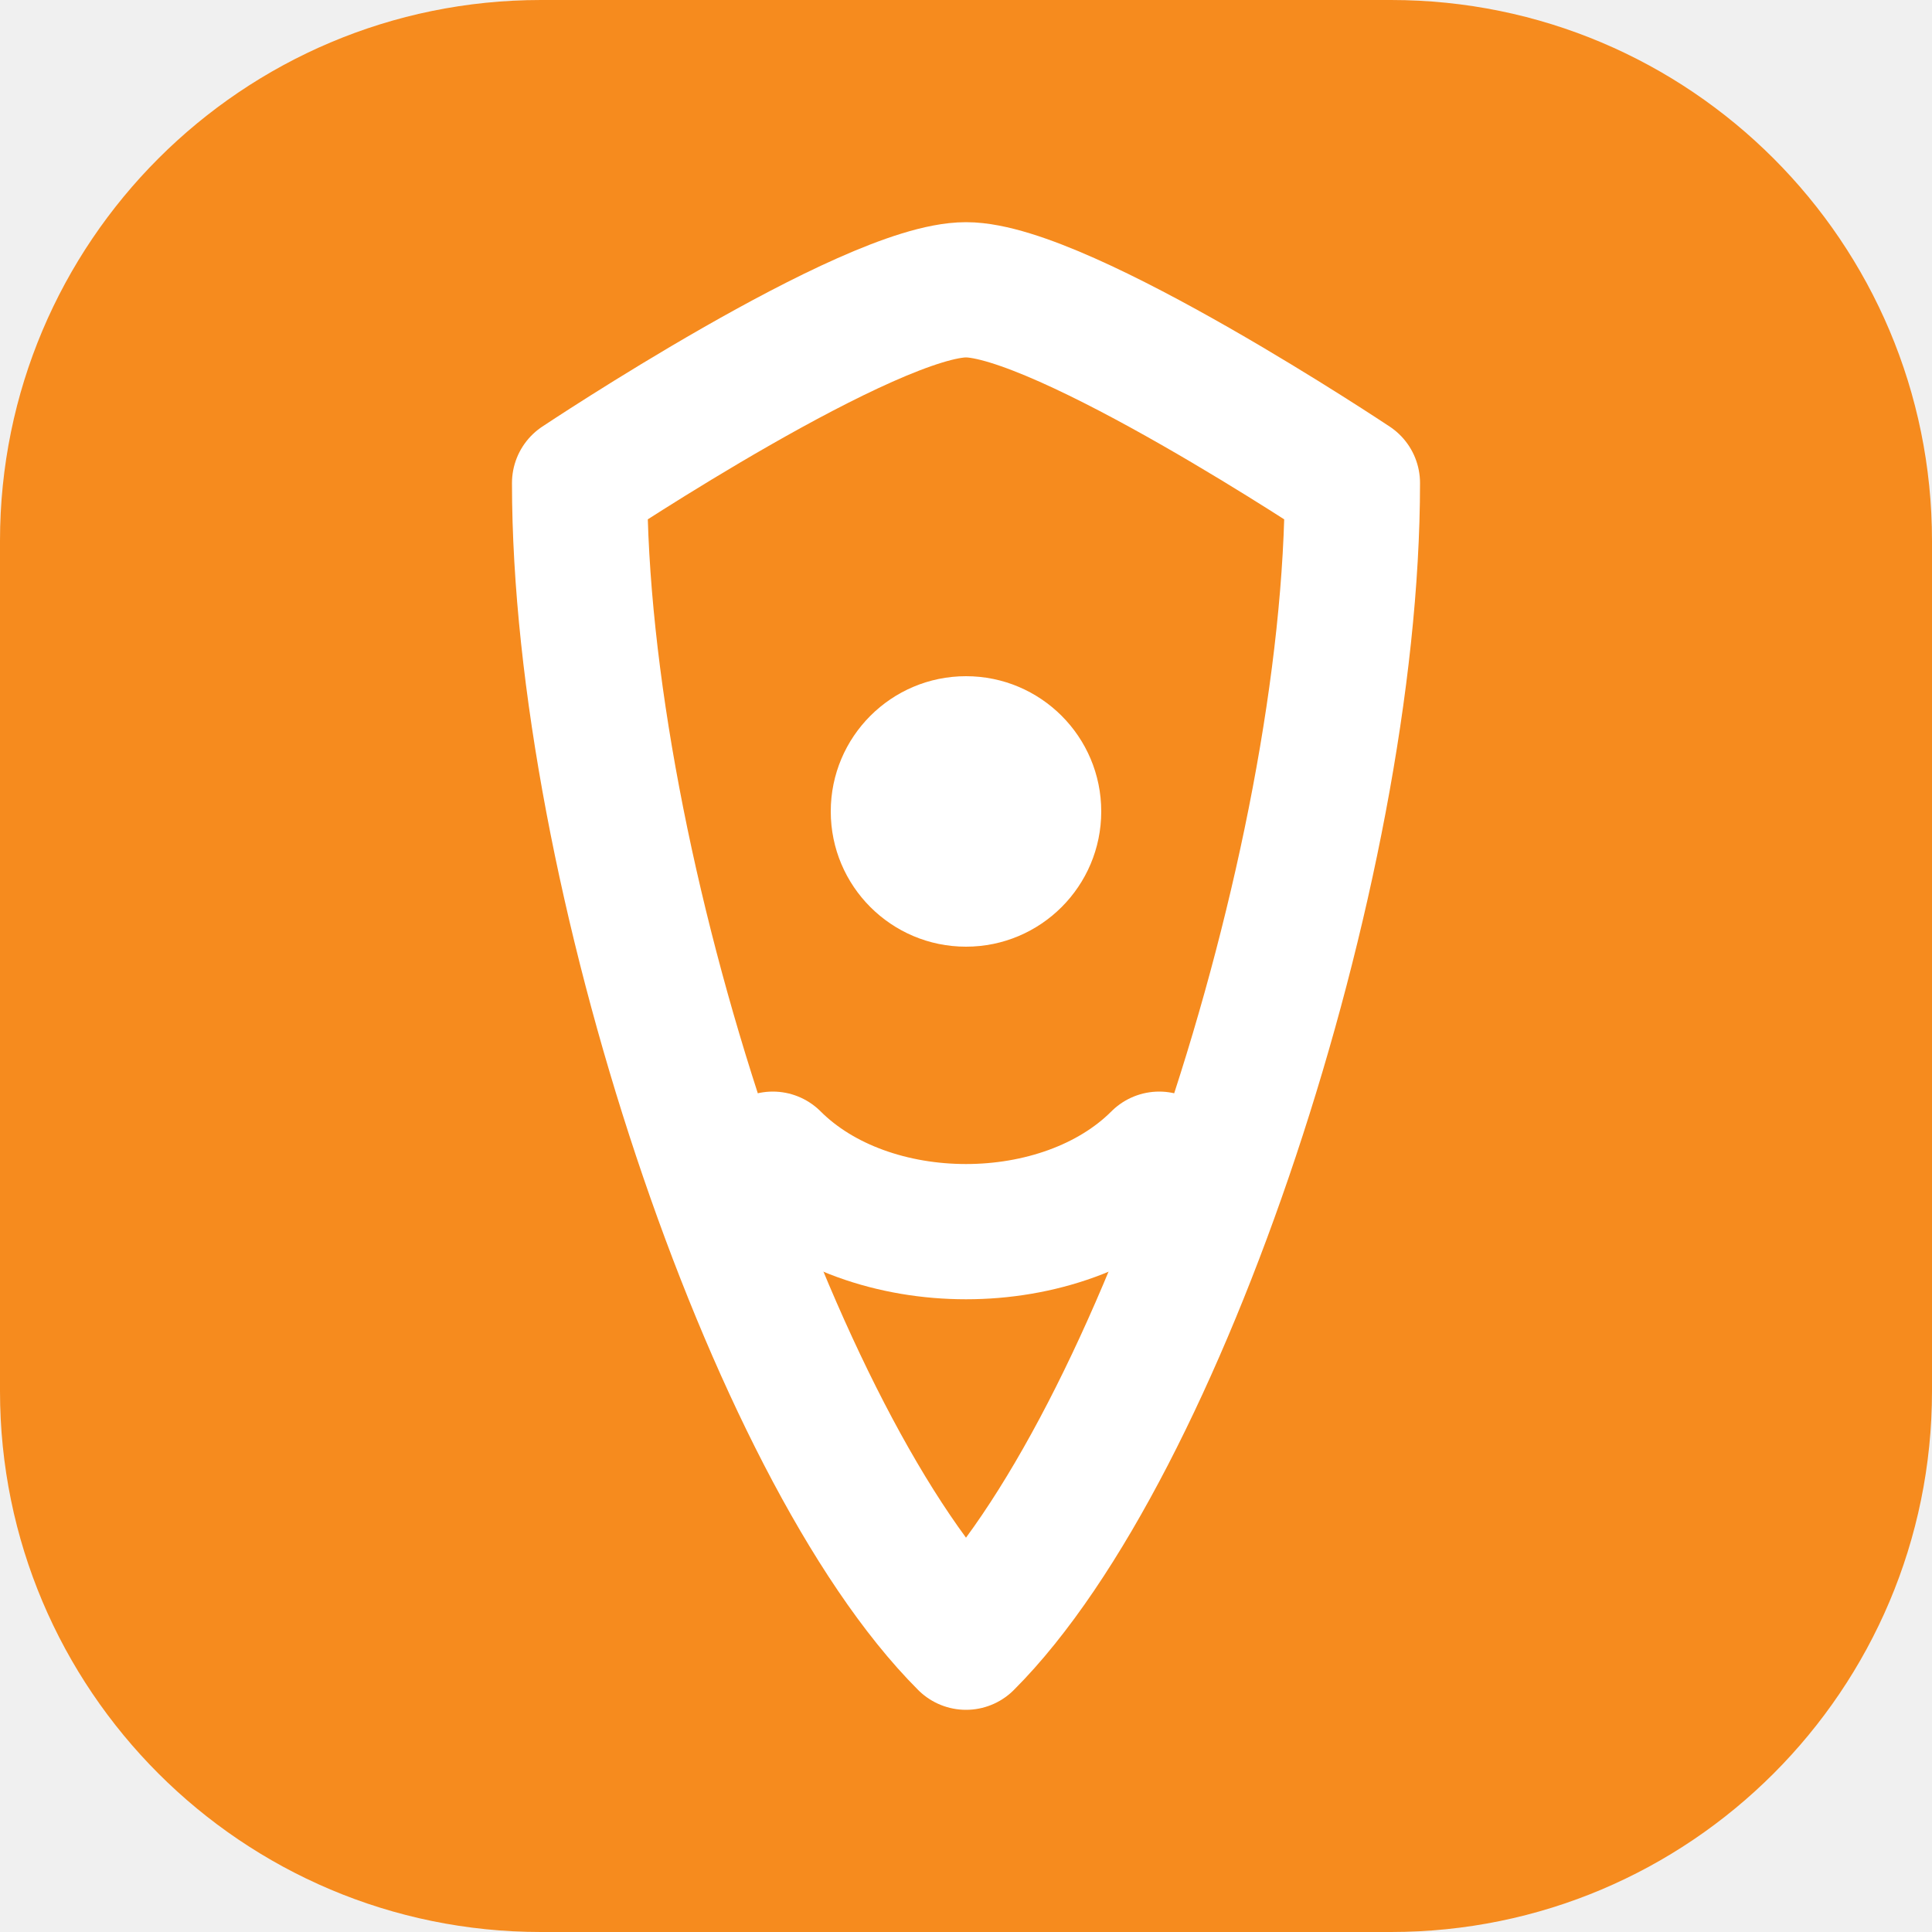
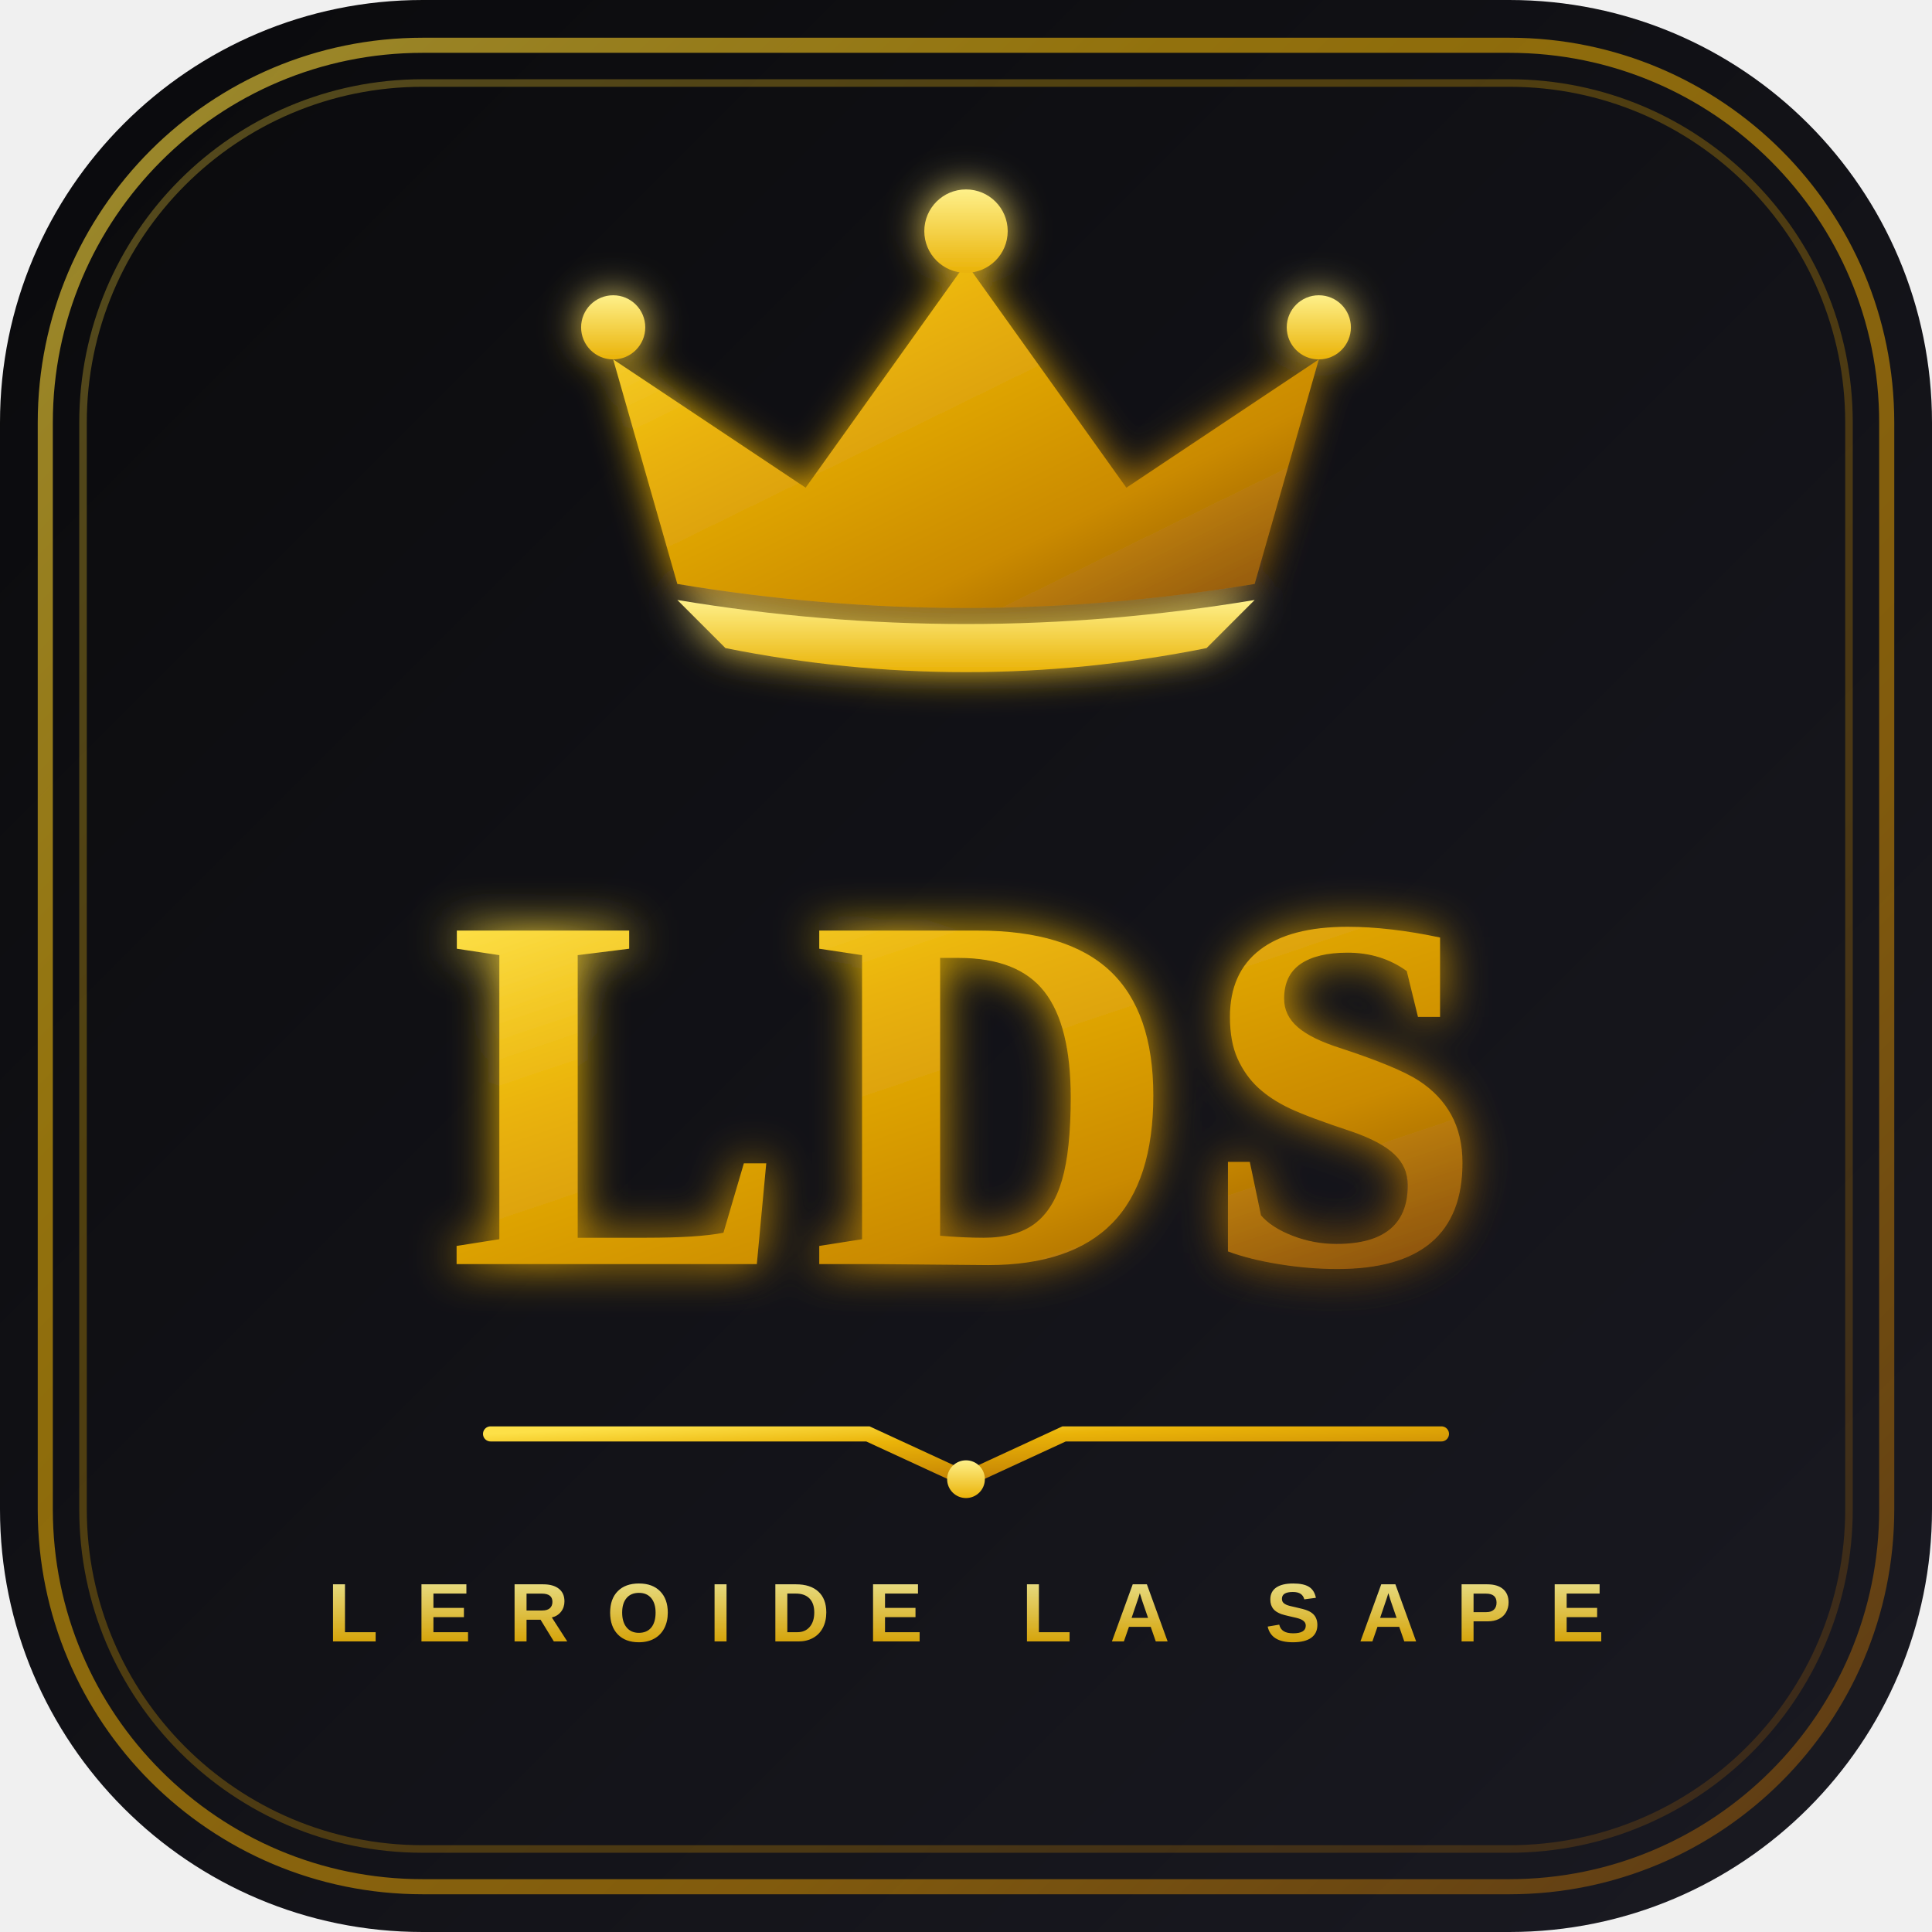
- <svg xmlns="http://www.w3.org/2000/svg" viewBox="0 0 100 100">
-   <rect width="100" height="100" rx="28" fill="#f68b1e" />
-   <path d="M30 25 C30 25, 45 15, 50 15 C55 15, 70 25, 70 25 C70 45, 60 75, 50 85 C40 75, 30 45, 30 25 Z" stroke="#FFFFFF" stroke-width="7" stroke-linecap="round" stroke-linejoin="round" fill="none" />
-   <circle cx="50" cy="42" r="7" fill="#FFFFFF" />
-   <path d="M40 60 C45 65, 55 65, 60 60" stroke="#FFFFFF" stroke-width="7" stroke-linecap="round" fill="none" />
+ <svg xmlns="http://www.w3.org/2000/svg" viewBox="0 0 512 512" width="100%" height="100%">
+   <defs>
+     <linearGradient id="darkBg" x1="0%" y1="0%" x2="100%" y2="100%">
+       <stop offset="0%" stop-color="#0A0A0C" />
+       <stop offset="100%" stop-color="#1A1A22" />
+     </linearGradient>
+     <linearGradient id="goldGradient" x1="0%" y1="0%" x2="100%" y2="100%">
+       <stop offset="0%" stop-color="#FDE047" />
+       <stop offset="30%" stop-color="#EAB308" />
+       <stop offset="70%" stop-color="#CA8A04" />
+       <stop offset="100%" stop-color="#854D0E" />
+     </linearGradient>
+     <linearGradient id="goldLight" x1="0%" y1="0%" x2="0%" y2="100%">
+       <stop offset="0%" stop-color="#FEF08A" />
+       <stop offset="100%" stop-color="#EAB308" />
+     </linearGradient>
+     <filter id="glow" x="-20%" y="-20%" width="140%" height="140%">
+       <feGaussianBlur stdDeviation="6" result="blur" />
+       <feComposite in="SourceGraphic" in2="blur" operator="over" />
+     </filter>
+   </defs>
+   <rect width="512" height="512" rx="112" fill="url(#darkBg)" />
+   <rect width="488" height="488" x="12" y="12" rx="100" fill="none" stroke="url(#goldGradient)" stroke-width="4" opacity="0.6" />
+   <rect width="468" height="468" x="22" y="22" rx="90" fill="none" stroke="url(#goldGradient)" stroke-width="2" opacity="0.3" />
+   <g transform="translate(256, 125) scale(0.85)" filter="url(#glow)">
+     <path d="M -90 40 Q 0 55 90 40 L 75 55 Q 0 70 -75 55 Z" fill="url(#goldLight)" />
+     <path d="M -90 35 L -110 -35 L -50 5 L 0 -65 L 50 5 L 110 -35 L 90 35 Q 0 50 -90 35 Z" fill="url(#goldGradient)" />
+     <circle cx="-110" cy="-45" r="10" fill="url(#goldLight)" />
+     <circle cx="0" cy="-75" r="13" fill="url(#goldLight)" />
+     <circle cx="110" cy="-45" r="10" fill="url(#goldLight)" />
+   </g>
+   <text x="256" y="335" text-anchor="middle" fill="url(#goldGradient)" font-family="'Cinzel', 'Playfair Display', 'Georgia', 'Times New Roman', serif" font-size="135" font-weight="900" letter-spacing="6" filter="url(#glow)">LDS</text>
+   <path d="M 130 380 L 230 380 L 256 392 L 282 380 L 382 380" stroke="url(#goldGradient)" stroke-width="4" fill="none" stroke-linecap="round" />
+   <circle cx="256" cy="392" r="5" fill="url(#goldLight)" />
+   <text x="256" y="435" text-anchor="middle" fill="url(#goldLight)" font-family="'Montserrat', 'Arial', sans-serif" font-size="22" font-weight="800" letter-spacing="10" opacity="0.9">LEROIDE LA SAPE</text>
</svg>
